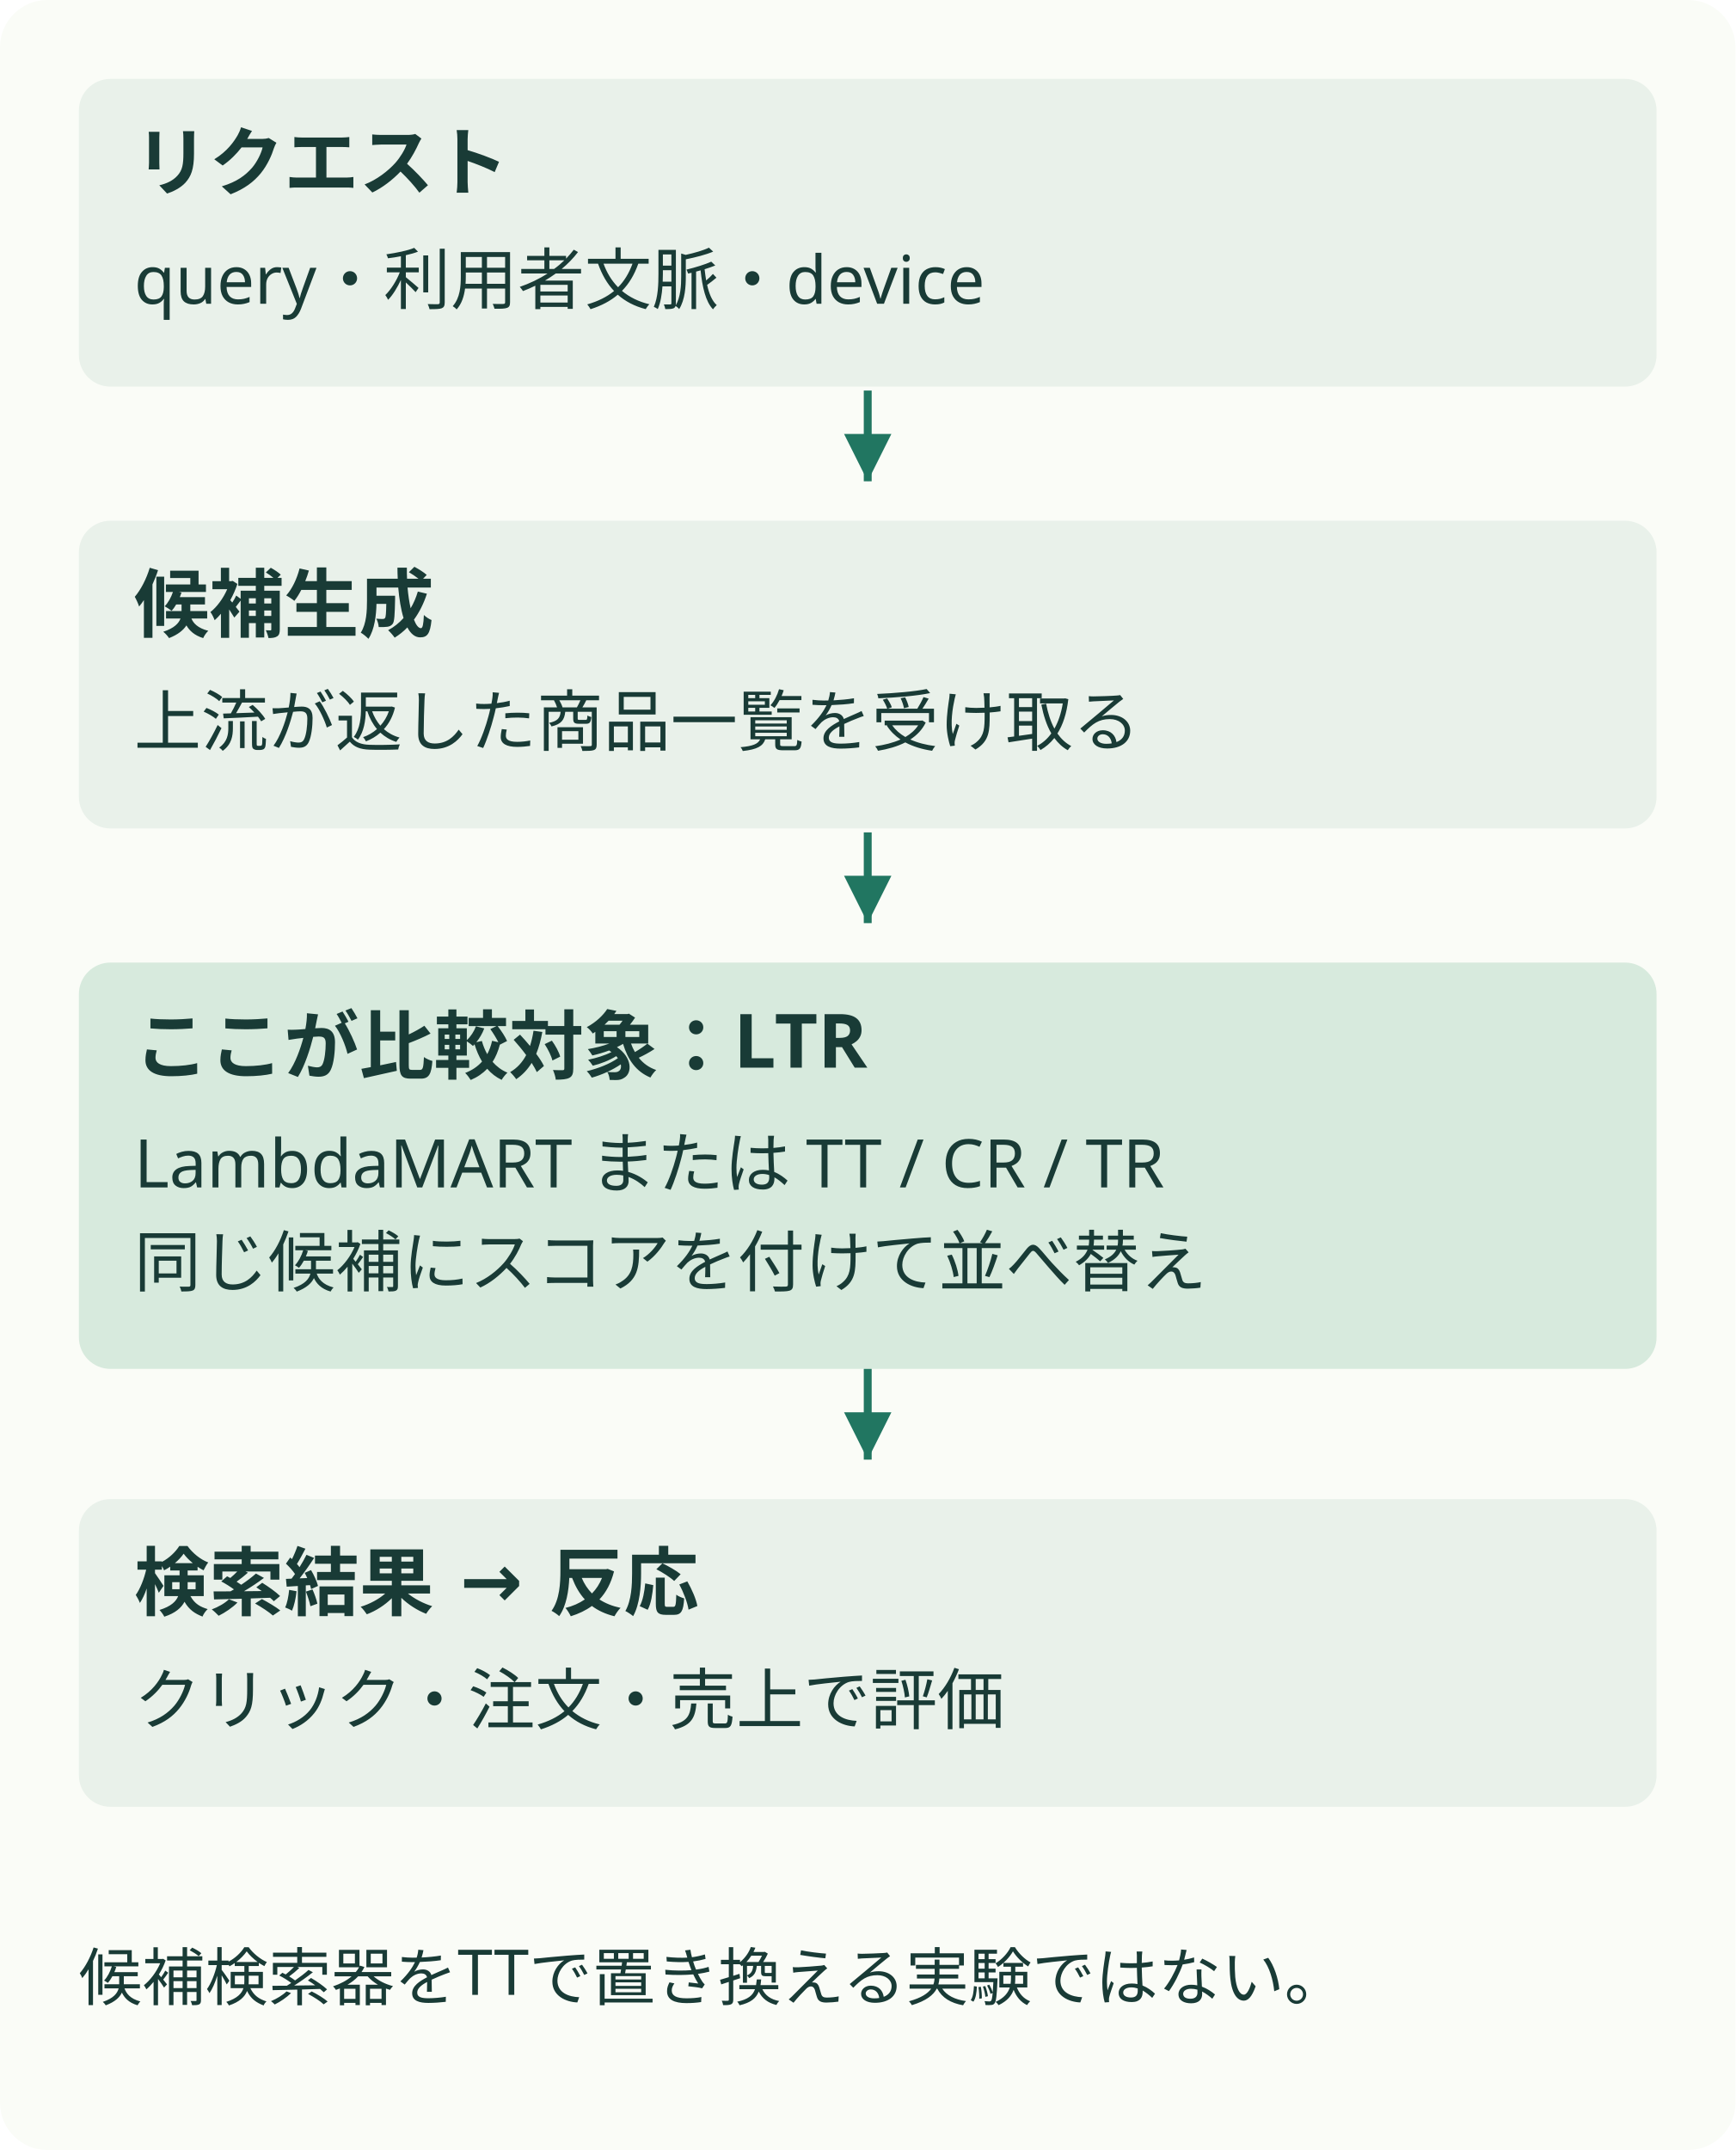
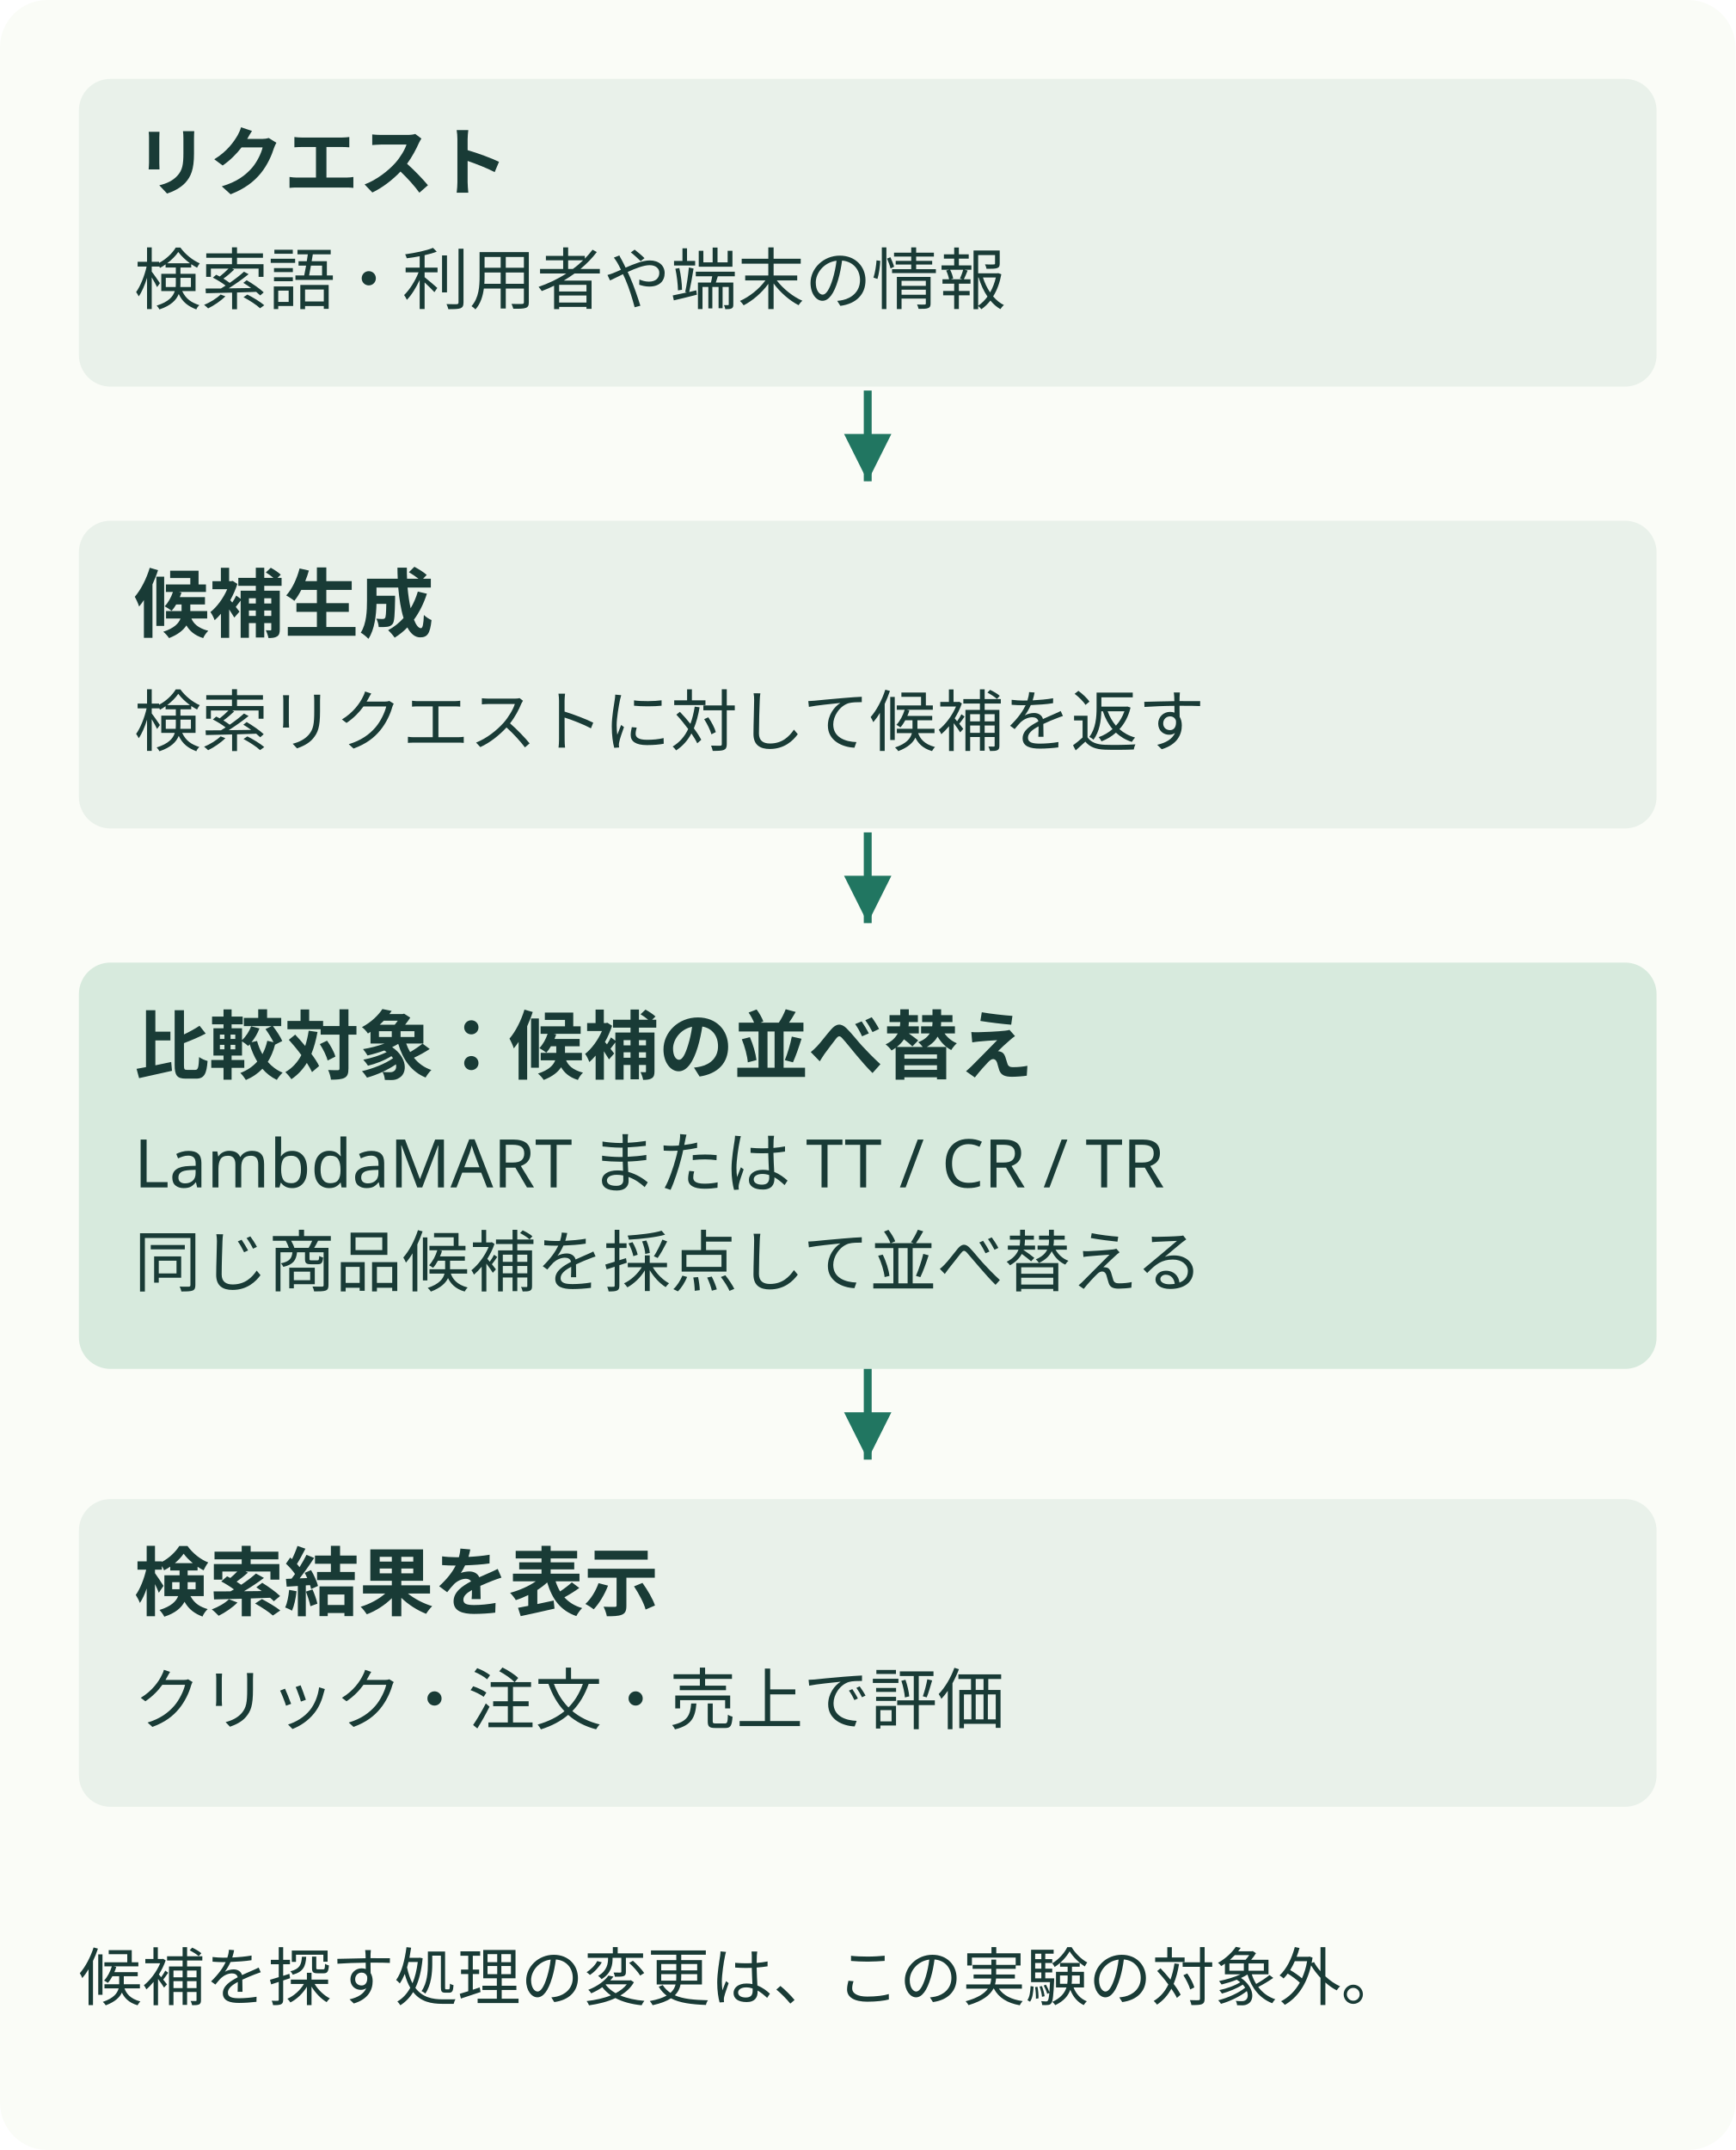
<svg xmlns="http://www.w3.org/2000/svg" viewBox="0 0 440 545" role="img" aria-labelledby="title desc">
  <defs>
    <marker id="arrow" markerWidth="8" markerHeight="8" refX="6" refY="3" orient="auto">
      <path d="M0,0 L6,3 L0,6" fill="#217661" />
    </marker>
  </defs>
  <rect width="440" height="545" rx="12" fill="#fafcf7" />
  <rect x="20" y="20" width="400" height="78" rx="8" fill="#e9f1ea" stroke="none" />
  <text x="34" y="48" font-family="sans-serif" font-size="19" font-weight="bold" fill="#193b36">リクエスト</text>
-   <text x="34" y="77" font-family="sans-serif" font-size="17" font-weight="normal" fill="#193b36">query・利用者文脈・device</text>
+   <text x="34" y="77" font-family="sans-serif" font-size="17" font-weight="normal" fill="#193b36">検索語・利用者や端末の情報</text>
  <path d="M220,99 L220,122" fill="none" stroke="#217661" stroke-width="2" marker-end="url(#arrow)" />
  <rect x="20" y="132" width="400" height="78" rx="8" fill="#e9f1ea" stroke="none" />
  <text x="34" y="160" font-family="sans-serif" font-size="19" font-weight="bold" fill="#193b36">候補生成</text>
-   <text x="34" y="189" font-family="sans-serif" font-size="17" font-weight="normal" fill="#193b36">上流が返した商品一覧を受け取る</text>
+   <text x="34" y="189" font-family="sans-serif" font-size="17" font-weight="normal" fill="#193b36">検索リクエストに対して候補を返す</text>
  <path d="M220,211 L220,234" fill="none" stroke="#217661" stroke-width="2" marker-end="url(#arrow)" />
  <rect x="20" y="244" width="400" height="103" rx="8" fill="#d7eadd" stroke="none" />
-   <text x="34" y="272" font-family="sans-serif" font-size="19" font-weight="bold" fill="#193b36">ここが比較対象：LTR</text>
+   <text x="34" y="272" font-family="sans-serif" font-size="19" font-weight="bold" fill="#193b36">比較対象：候補の並べ替え</text>
  <text x="34" y="301" font-family="sans-serif" font-size="17" font-weight="normal" fill="#193b36">LambdaMART または TT / CR / TR</text>
-   <text x="34" y="326" font-family="sans-serif" font-size="17" font-weight="normal" fill="#193b36">同じ候補にスコアを付けて並べ替え</text>
+   <text x="34" y="326" font-family="sans-serif" font-size="17" font-weight="normal" fill="#193b36">同じ商品候補を採点して並べ替える</text>
  <path d="M220,347 L220,370" fill="none" stroke="#217661" stroke-width="2" marker-end="url(#arrow)" />
  <rect x="20" y="380" width="400" height="78" rx="8" fill="#e9f1ea" stroke="none" />
-   <text x="34" y="408" font-family="sans-serif" font-size="19" font-weight="bold" fill="#193b36">検索結果 → 反応</text>
+   <text x="34" y="408" font-family="sans-serif" font-size="19" font-weight="bold" fill="#193b36">検索結果を表示</text>
  <text x="34" y="437" font-family="sans-serif" font-size="17" font-weight="normal" fill="#193b36">クリック・注文・売上で評価</text>
-   <text x="20" y="507" font-family="sans-serif" font-size="16" font-weight="normal" fill="#193b36">候補検索器をTTで置き換える実験ではない。</text>
+   <text x="20" y="507" font-family="sans-serif" font-size="16" font-weight="normal" fill="#193b36">候補を探す処理の変更は、この実験の対象外。</text>
</svg>
